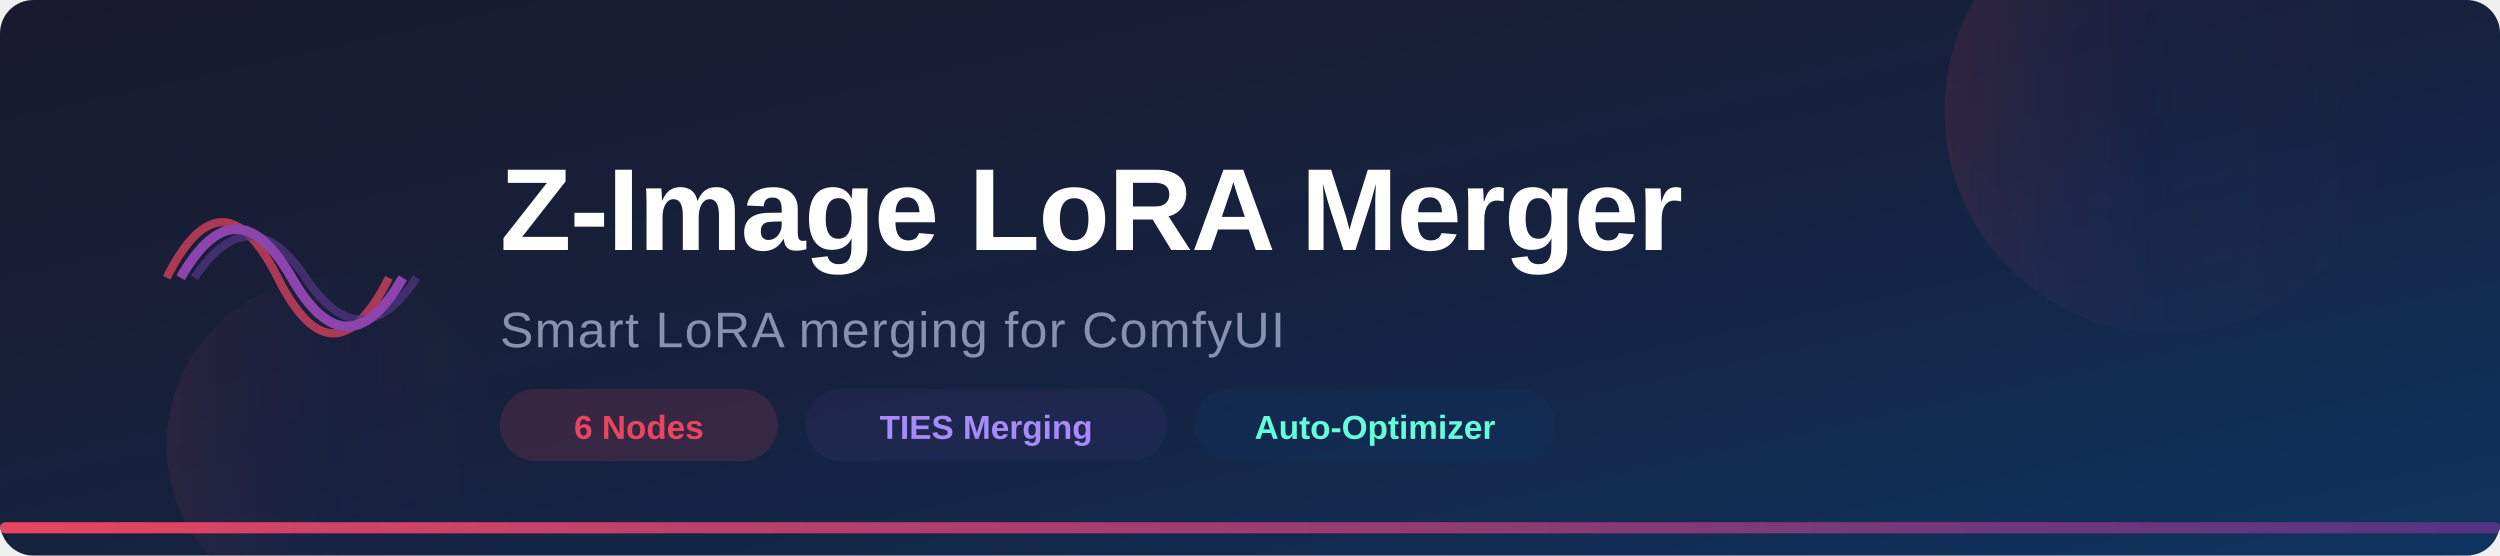
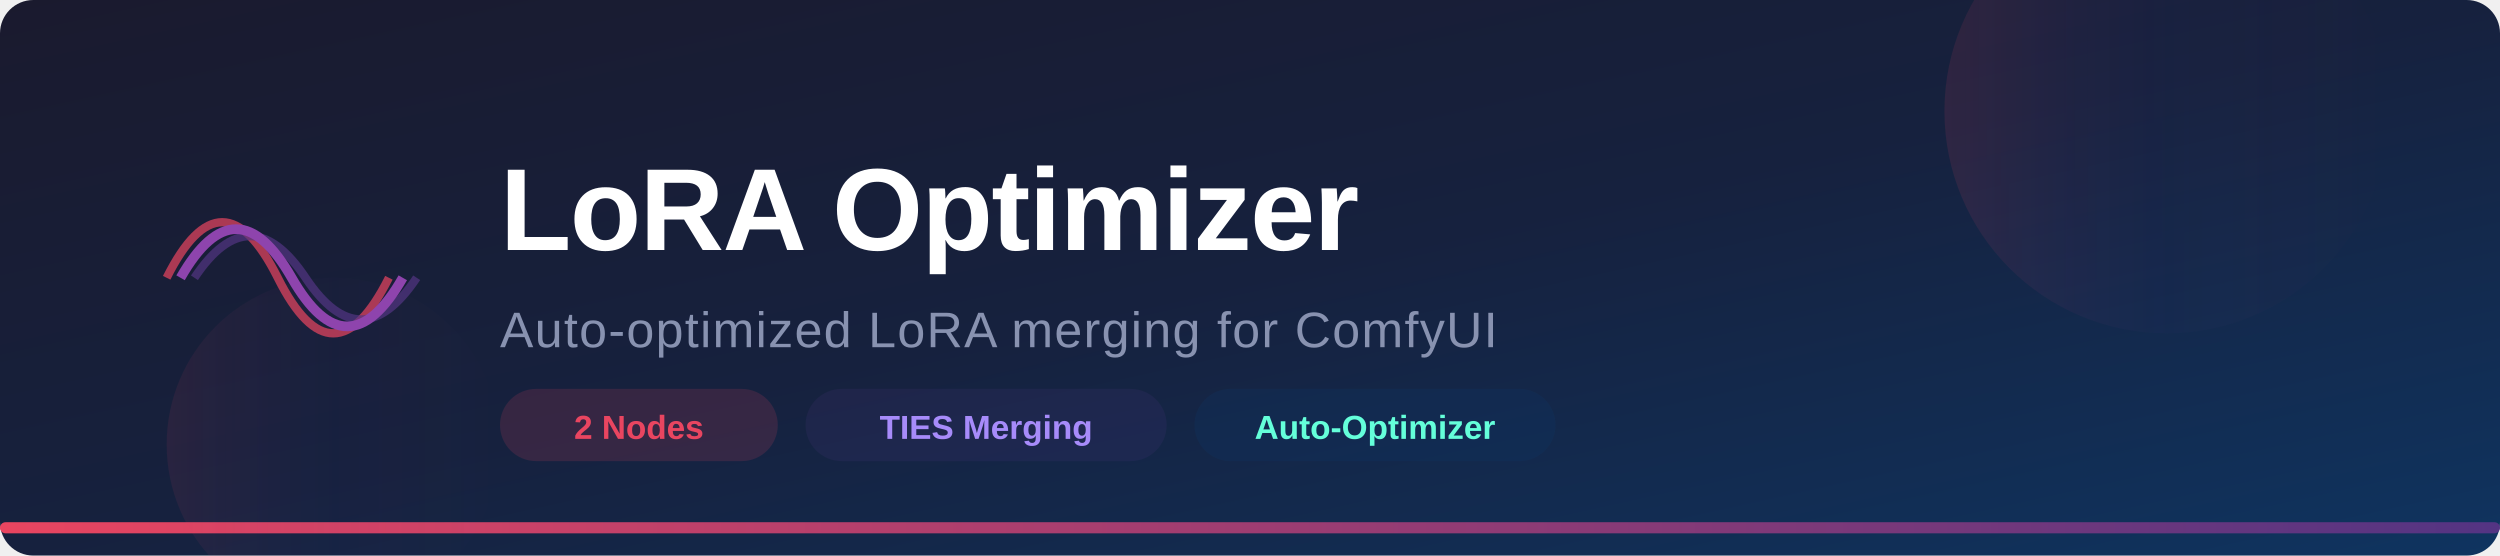
<svg xmlns="http://www.w3.org/2000/svg" viewBox="0 0 900 200">
  <defs>
    <linearGradient id="bg" x1="0%" y1="0%" x2="100%" y2="100%">
      <stop offset="0%" style="stop-color:#1a1a2e" />
      <stop offset="50%" style="stop-color:#16213e" />
      <stop offset="100%" style="stop-color:#0f3460" />
    </linearGradient>
    <linearGradient id="accent" x1="0%" y1="0%" x2="100%" y2="0%">
      <stop offset="0%" style="stop-color:#e94560" />
      <stop offset="100%" style="stop-color:#533483" />
    </linearGradient>
    <linearGradient id="glow" x1="0%" y1="0%" x2="100%" y2="0%">
      <stop offset="0%" style="stop-color:#e94560;stop-opacity:0.3" />
      <stop offset="50%" style="stop-color:#533483;stop-opacity:0.1" />
      <stop offset="100%" style="stop-color:#e94560;stop-opacity:0" />
    </linearGradient>
  </defs>
  <rect width="900" height="200" rx="12" fill="url(#bg)" />
  <rect x="0" y="188" width="900" height="4" rx="2" fill="url(#accent)" />
  <circle cx="780" cy="40" r="80" fill="url(#glow)" opacity="0.4" />
  <circle cx="120" cy="160" r="60" fill="url(#glow)" opacity="0.3" />
  <g transform="translate(60, 60)">
    <path d="M0,40 Q20,0 40,40 Q60,80 80,40" stroke="#e94560" stroke-width="3" fill="none" opacity="0.7" />
    <path d="M10,40 Q30,10 50,40 Q70,70 90,40" stroke="#533483" stroke-width="3" fill="none" opacity="0.7" />
    <path d="M5,40 Q25,5 45,40 Q65,75 85,40" stroke="#8e44ad" stroke-width="3.5" fill="none" />
  </g>
-   <text x="180" y="90" font-family="Segoe UI, Arial, sans-serif" font-size="42" font-weight="700" fill="#ffffff" letter-spacing="-0.5">Z-Image LoRA Merger</text>
-   <text x="180" y="125" font-family="Segoe UI, Arial, sans-serif" font-size="18" fill="#8892b0" letter-spacing="0.5">Smart LoRA merging for ComfyUI</text>
+   <text x="180" y="90" font-family="Segoe UI, Arial, sans-serif" font-size="42" font-weight="700" fill="#ffffff" letter-spacing="-0.5">LoRA Optimizer</text>
+   <text x="180" y="125" font-family="Segoe UI, Arial, sans-serif" font-size="18" fill="#8892b0" letter-spacing="0.5">Auto-optimized LoRA merging for ComfyUI</text>
  <rect x="180" y="140" width="100" height="26" rx="13" fill="#e94560" opacity="0.15" />
-   <text x="230" y="158" font-family="Segoe UI, Arial, sans-serif" font-size="12" fill="#e94560" text-anchor="middle" font-weight="600">6 Nodes</text>
+   <text x="230" y="158" font-family="Segoe UI, Arial, sans-serif" font-size="12" fill="#e94560" text-anchor="middle" font-weight="600">2 Nodes</text>
  <rect x="290" y="140" width="130" height="26" rx="13" fill="#533483" opacity="0.15" />
  <text x="355" y="158" font-family="Segoe UI, Arial, sans-serif" font-size="12" fill="#a78bfa" text-anchor="middle" font-weight="600">TIES Merging</text>
  <rect x="430" y="140" width="130" height="26" rx="13" fill="#0f3460" opacity="0.3" />
  <text x="495" y="158" font-family="Segoe UI, Arial, sans-serif" font-size="12" fill="#64ffda" text-anchor="middle" font-weight="600">Auto-Optimizer</text>
</svg>
